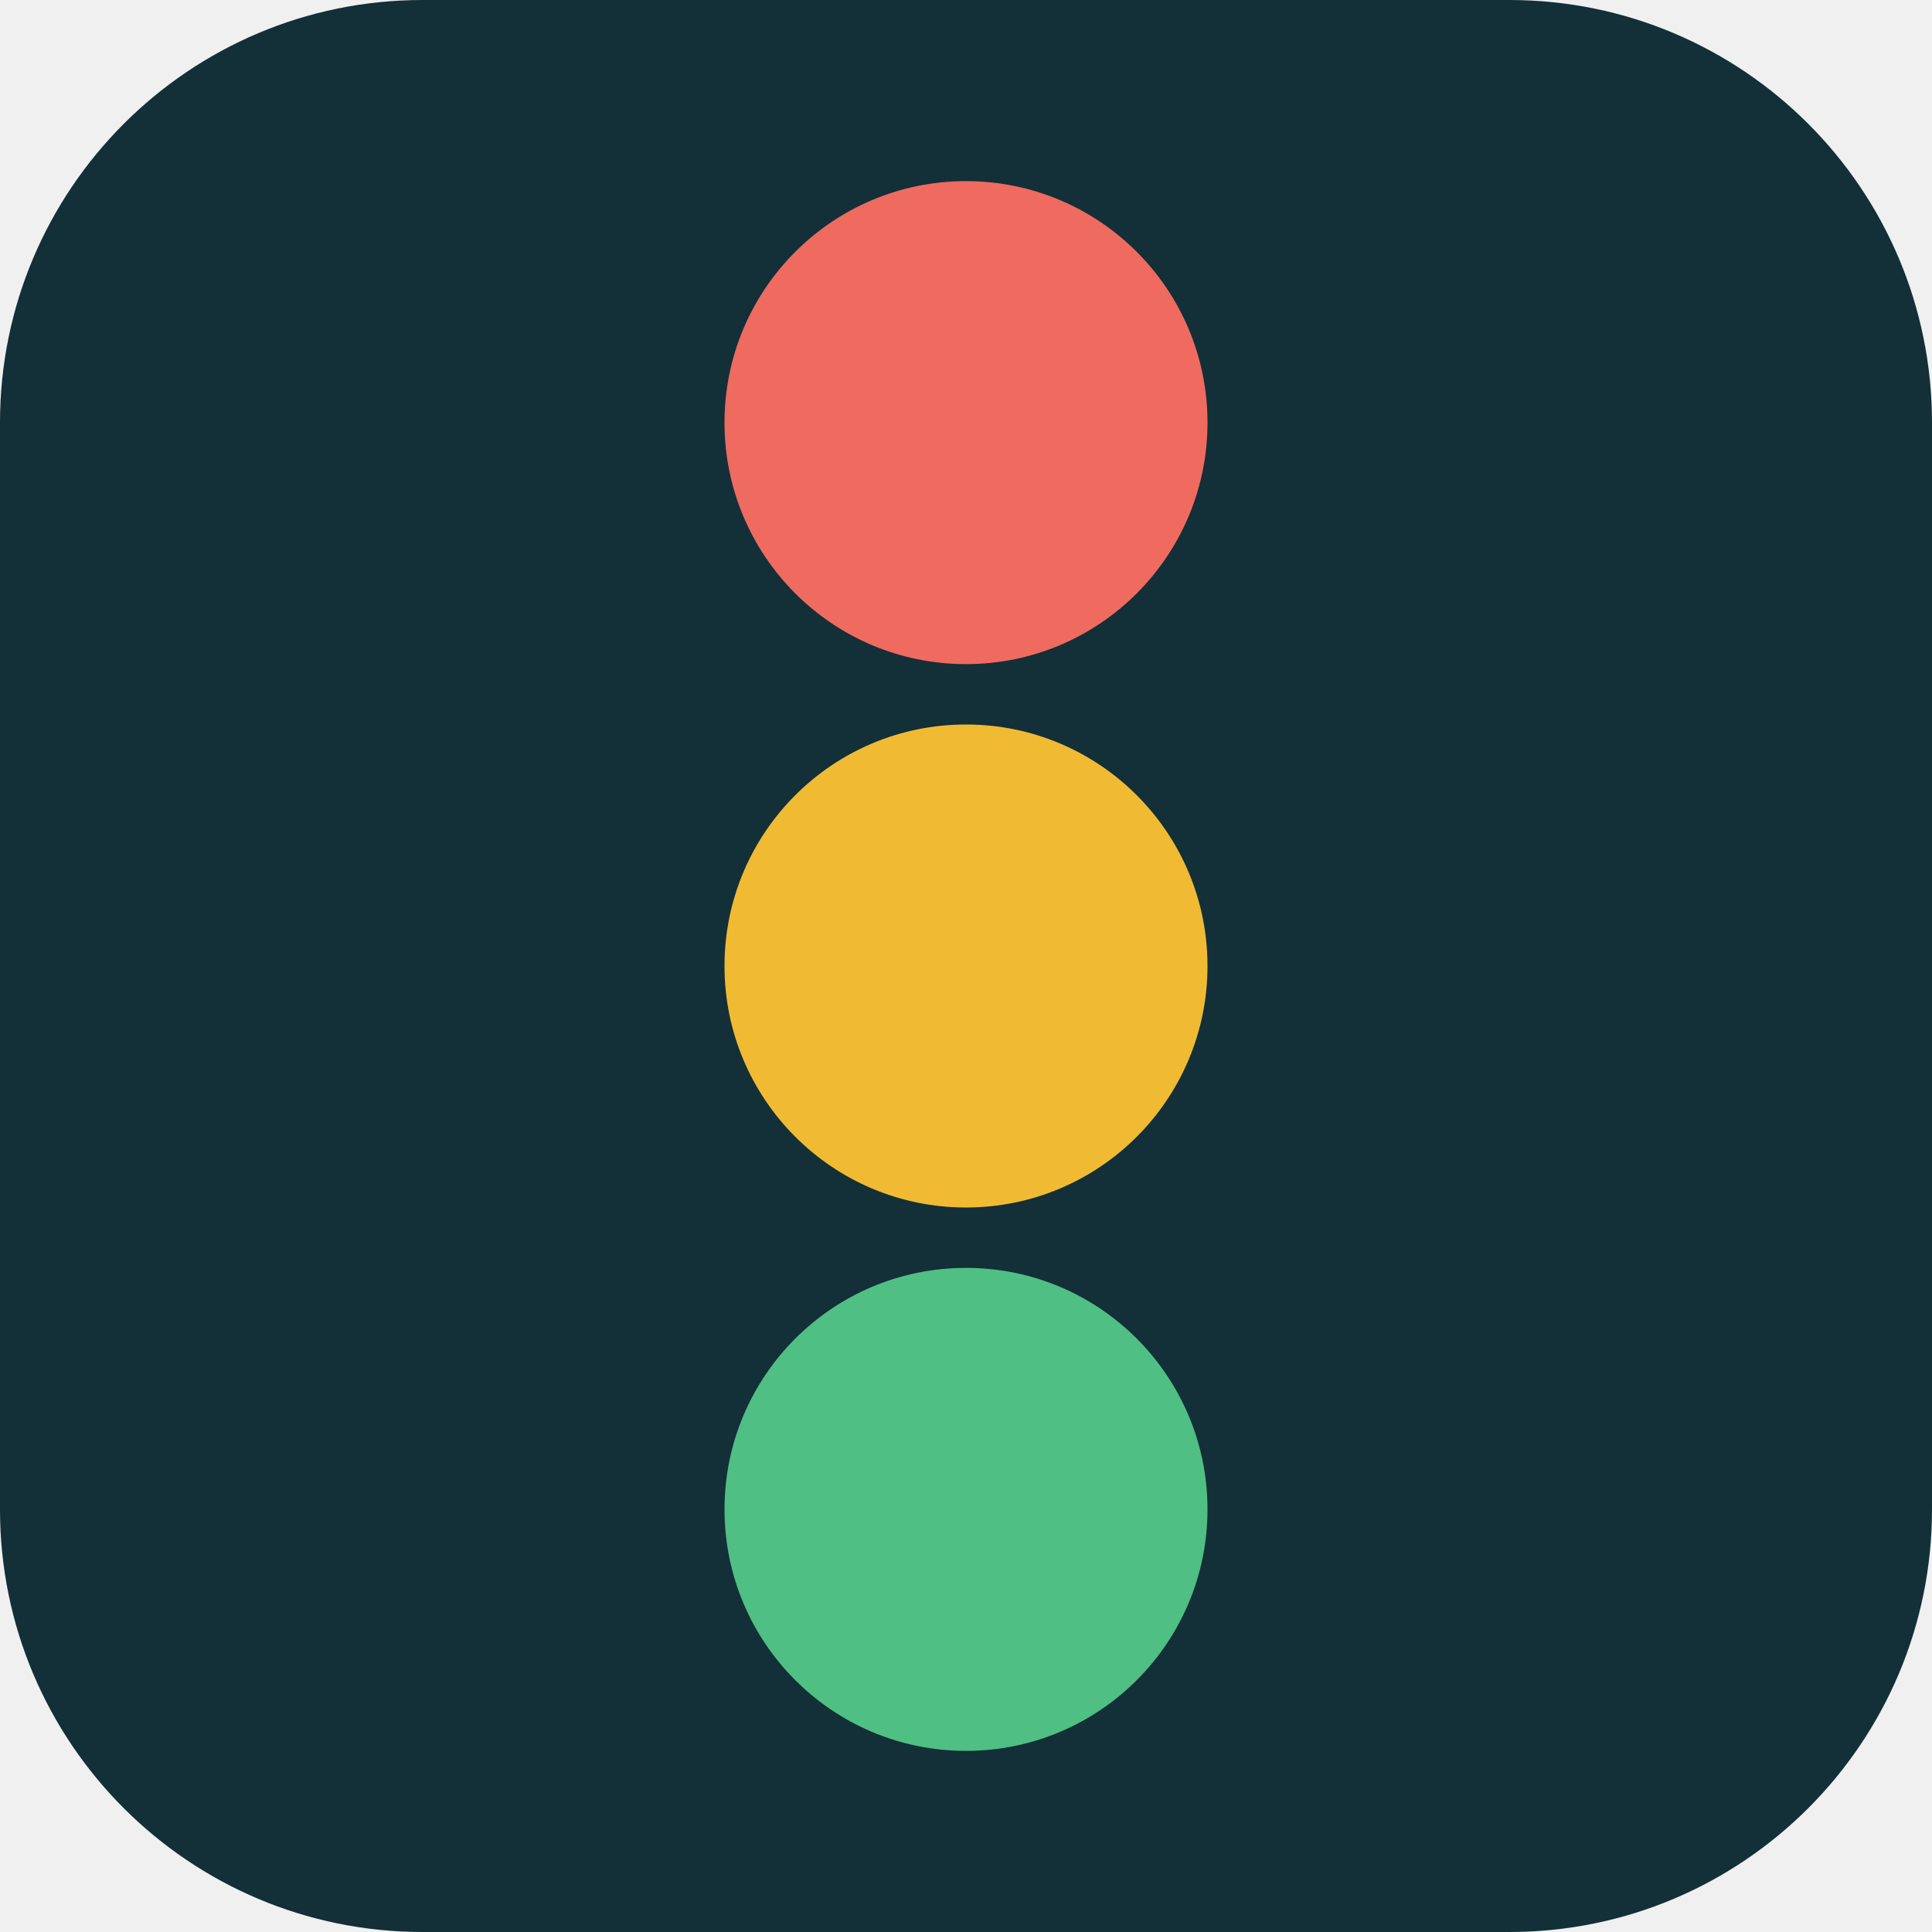
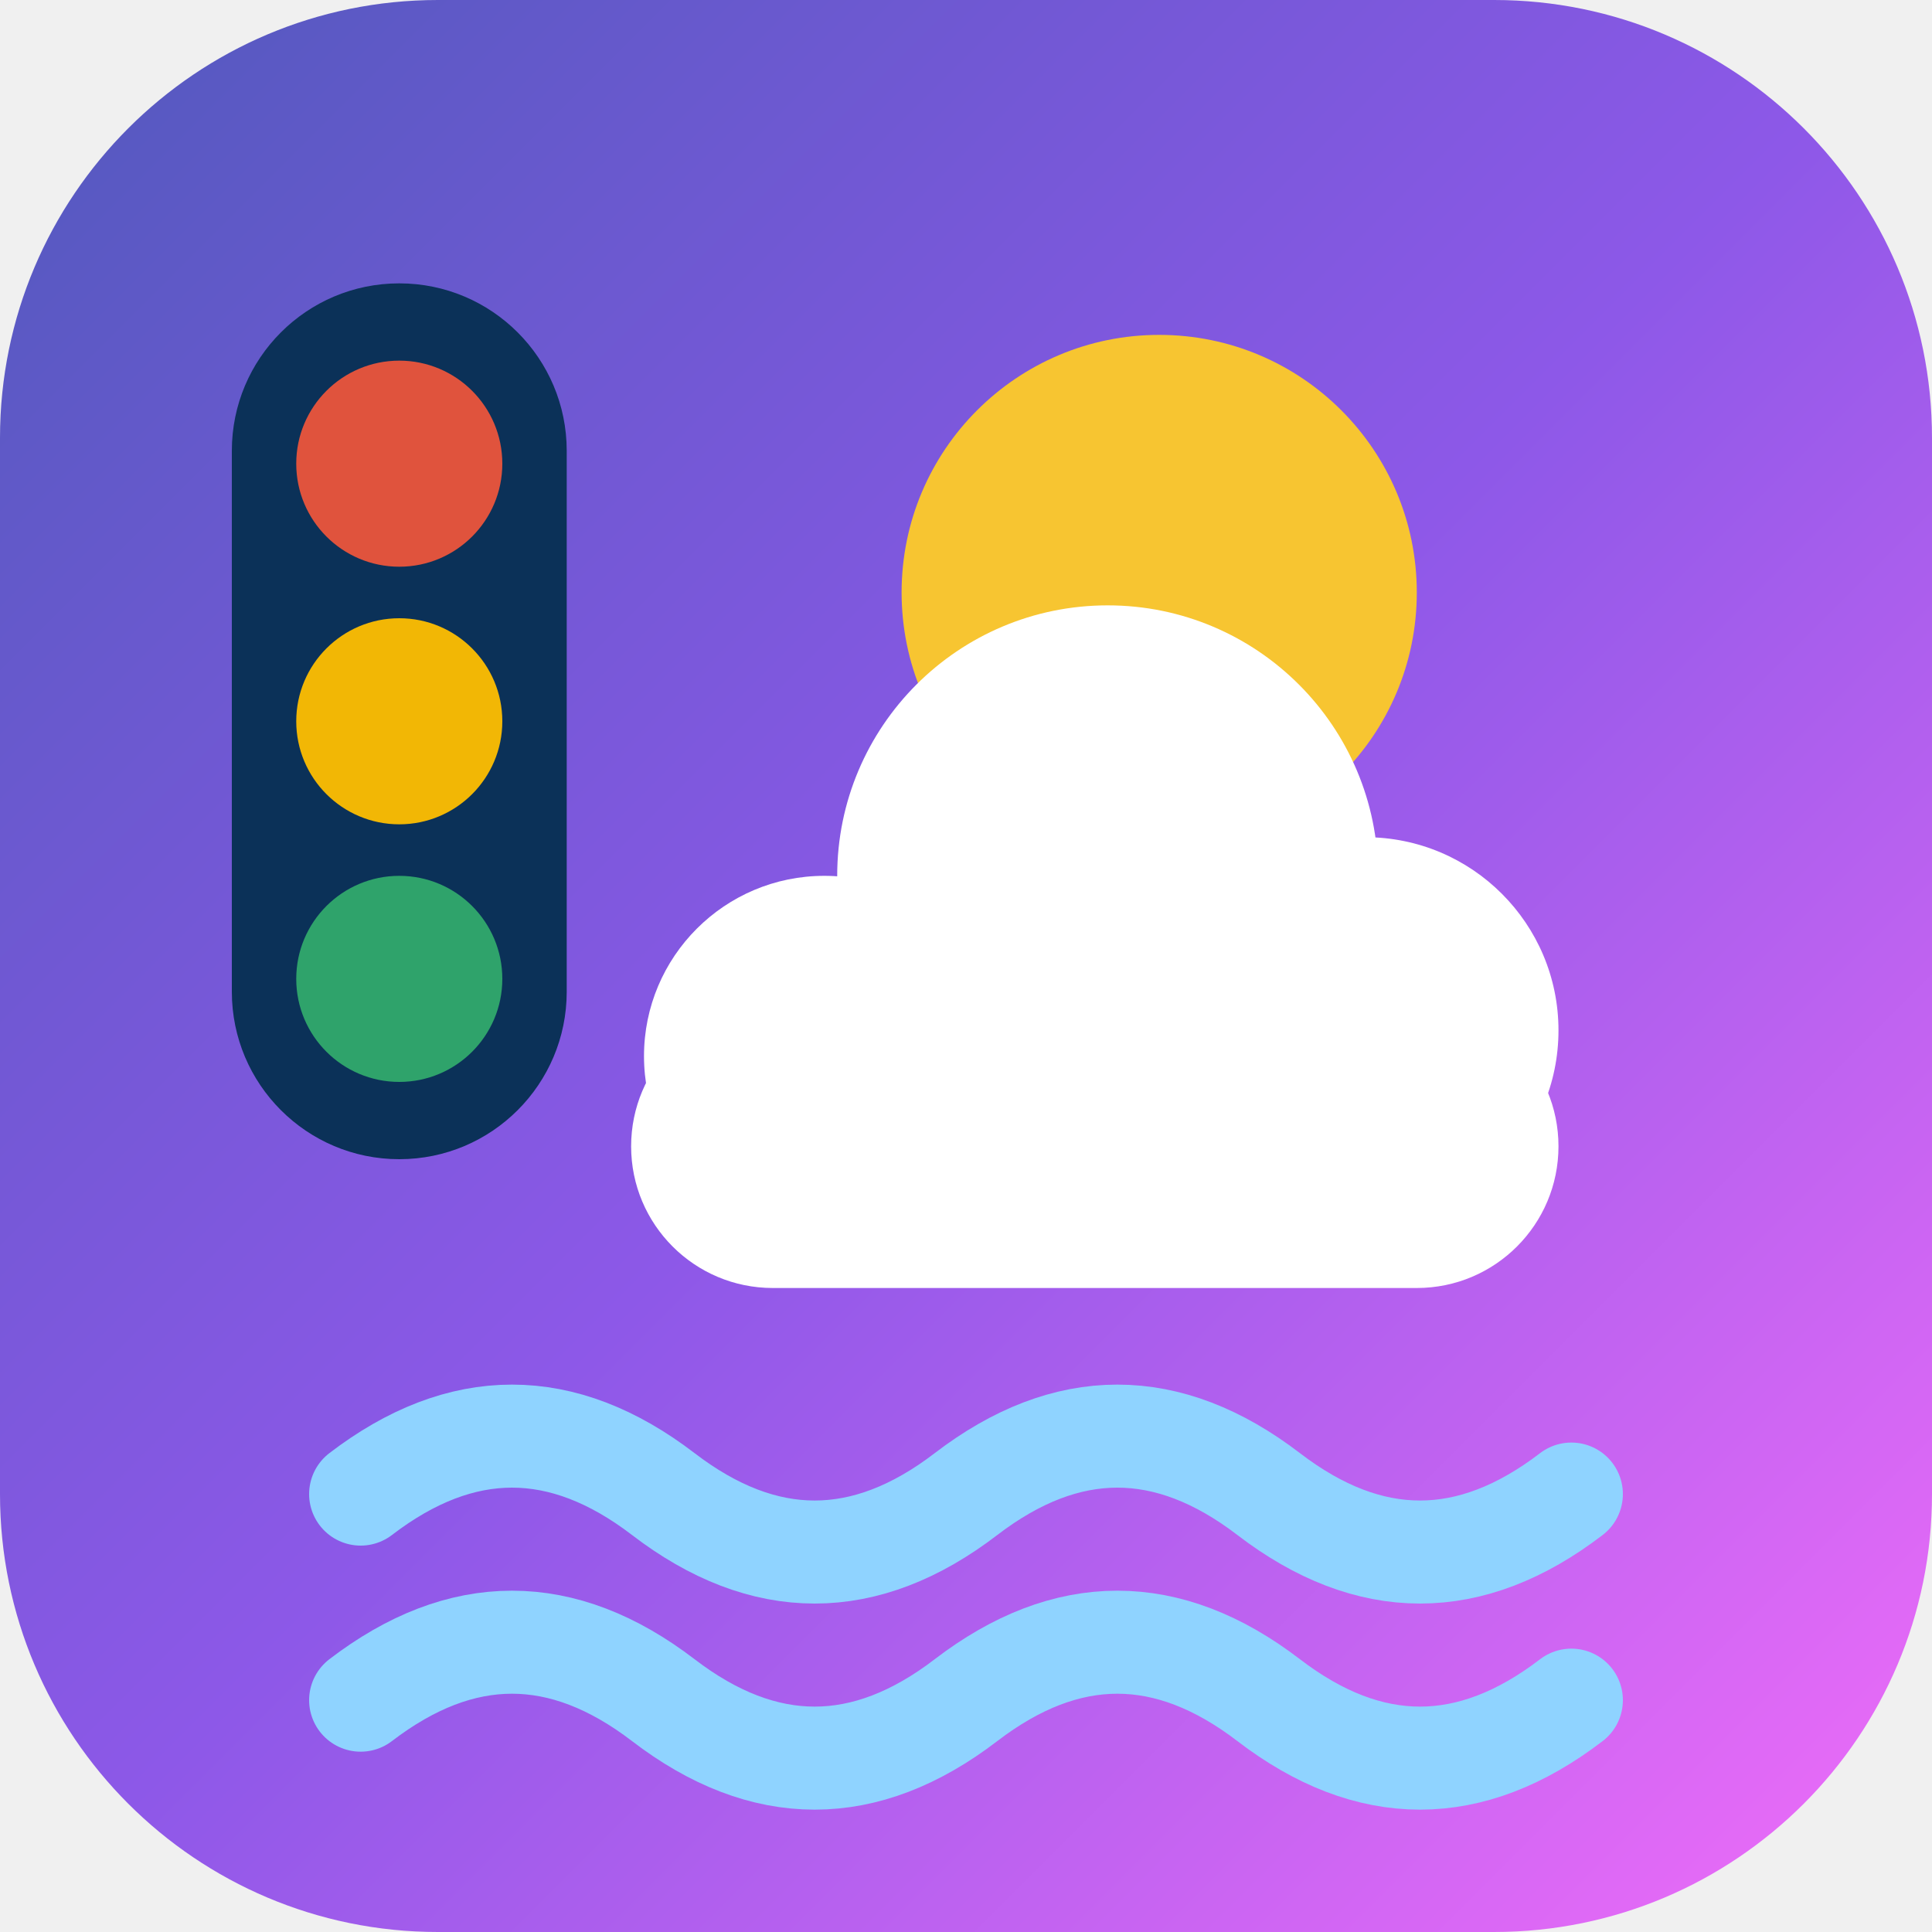
- <svg xmlns="http://www.w3.org/2000/svg" viewBox="0 0 64 64">
-   <rect width="64" height="64" rx="14" fill="#132f38" />
-   <circle cx="32" cy="14" r="8" fill="#ef6b60" />
-   <circle cx="32" cy="32" r="8" fill="#f0bb33" />
-   <circle cx="32" cy="50" r="8" fill="#4fbf83" />
+ <svg xmlns="http://www.w3.org/2000/svg" viewBox="0 0 150 150">
+   <defs>
+     <linearGradient id="g" x1="0" y1="0" x2="1" y2="1">
+       <stop offset="0" stop-color="#5059bc" />
+       <stop offset=".5" stop-color="#8d58e8" />
+       <stop offset="1" stop-color="#f26df9" />
+     </linearGradient>
+   </defs>
+   <rect width="150" height="150" rx="34" fill="url(#g)" />
+   <circle cx="90" cy="46" r="20" fill="#f7c531" />
+   <g fill="#fff">
+     <circle cx="106" cy="80" r="15" />
+     <circle cx="86" cy="68" r="21" />
+     <circle cx="64" cy="82" r="14" />
+     <rect x="49" y="78" width="72" height="22" rx="11" />
+   </g>
+   <rect x="18" y="22" width="26" height="68" rx="13" fill="#0b3158" />
+   <circle cx="31" cy="36" r="8" fill="#e0533d" />
+   <circle cx="31" cy="56" r="8" fill="#f2b705" />
+   <circle cx="31" cy="76" r="8" fill="#2fa36b" />
+   <g fill="none" stroke="#8fd3ff" stroke-width="8" stroke-linecap="round">
+     <path d="M28 116q11.75-9 23.5 0t23.5 0t23.5 0t23.5 0" />
+     <path d="M28 132q11.75-9 23.5 0t23.5 0t23.5 0t23.5 0" />
+   </g>
</svg>
